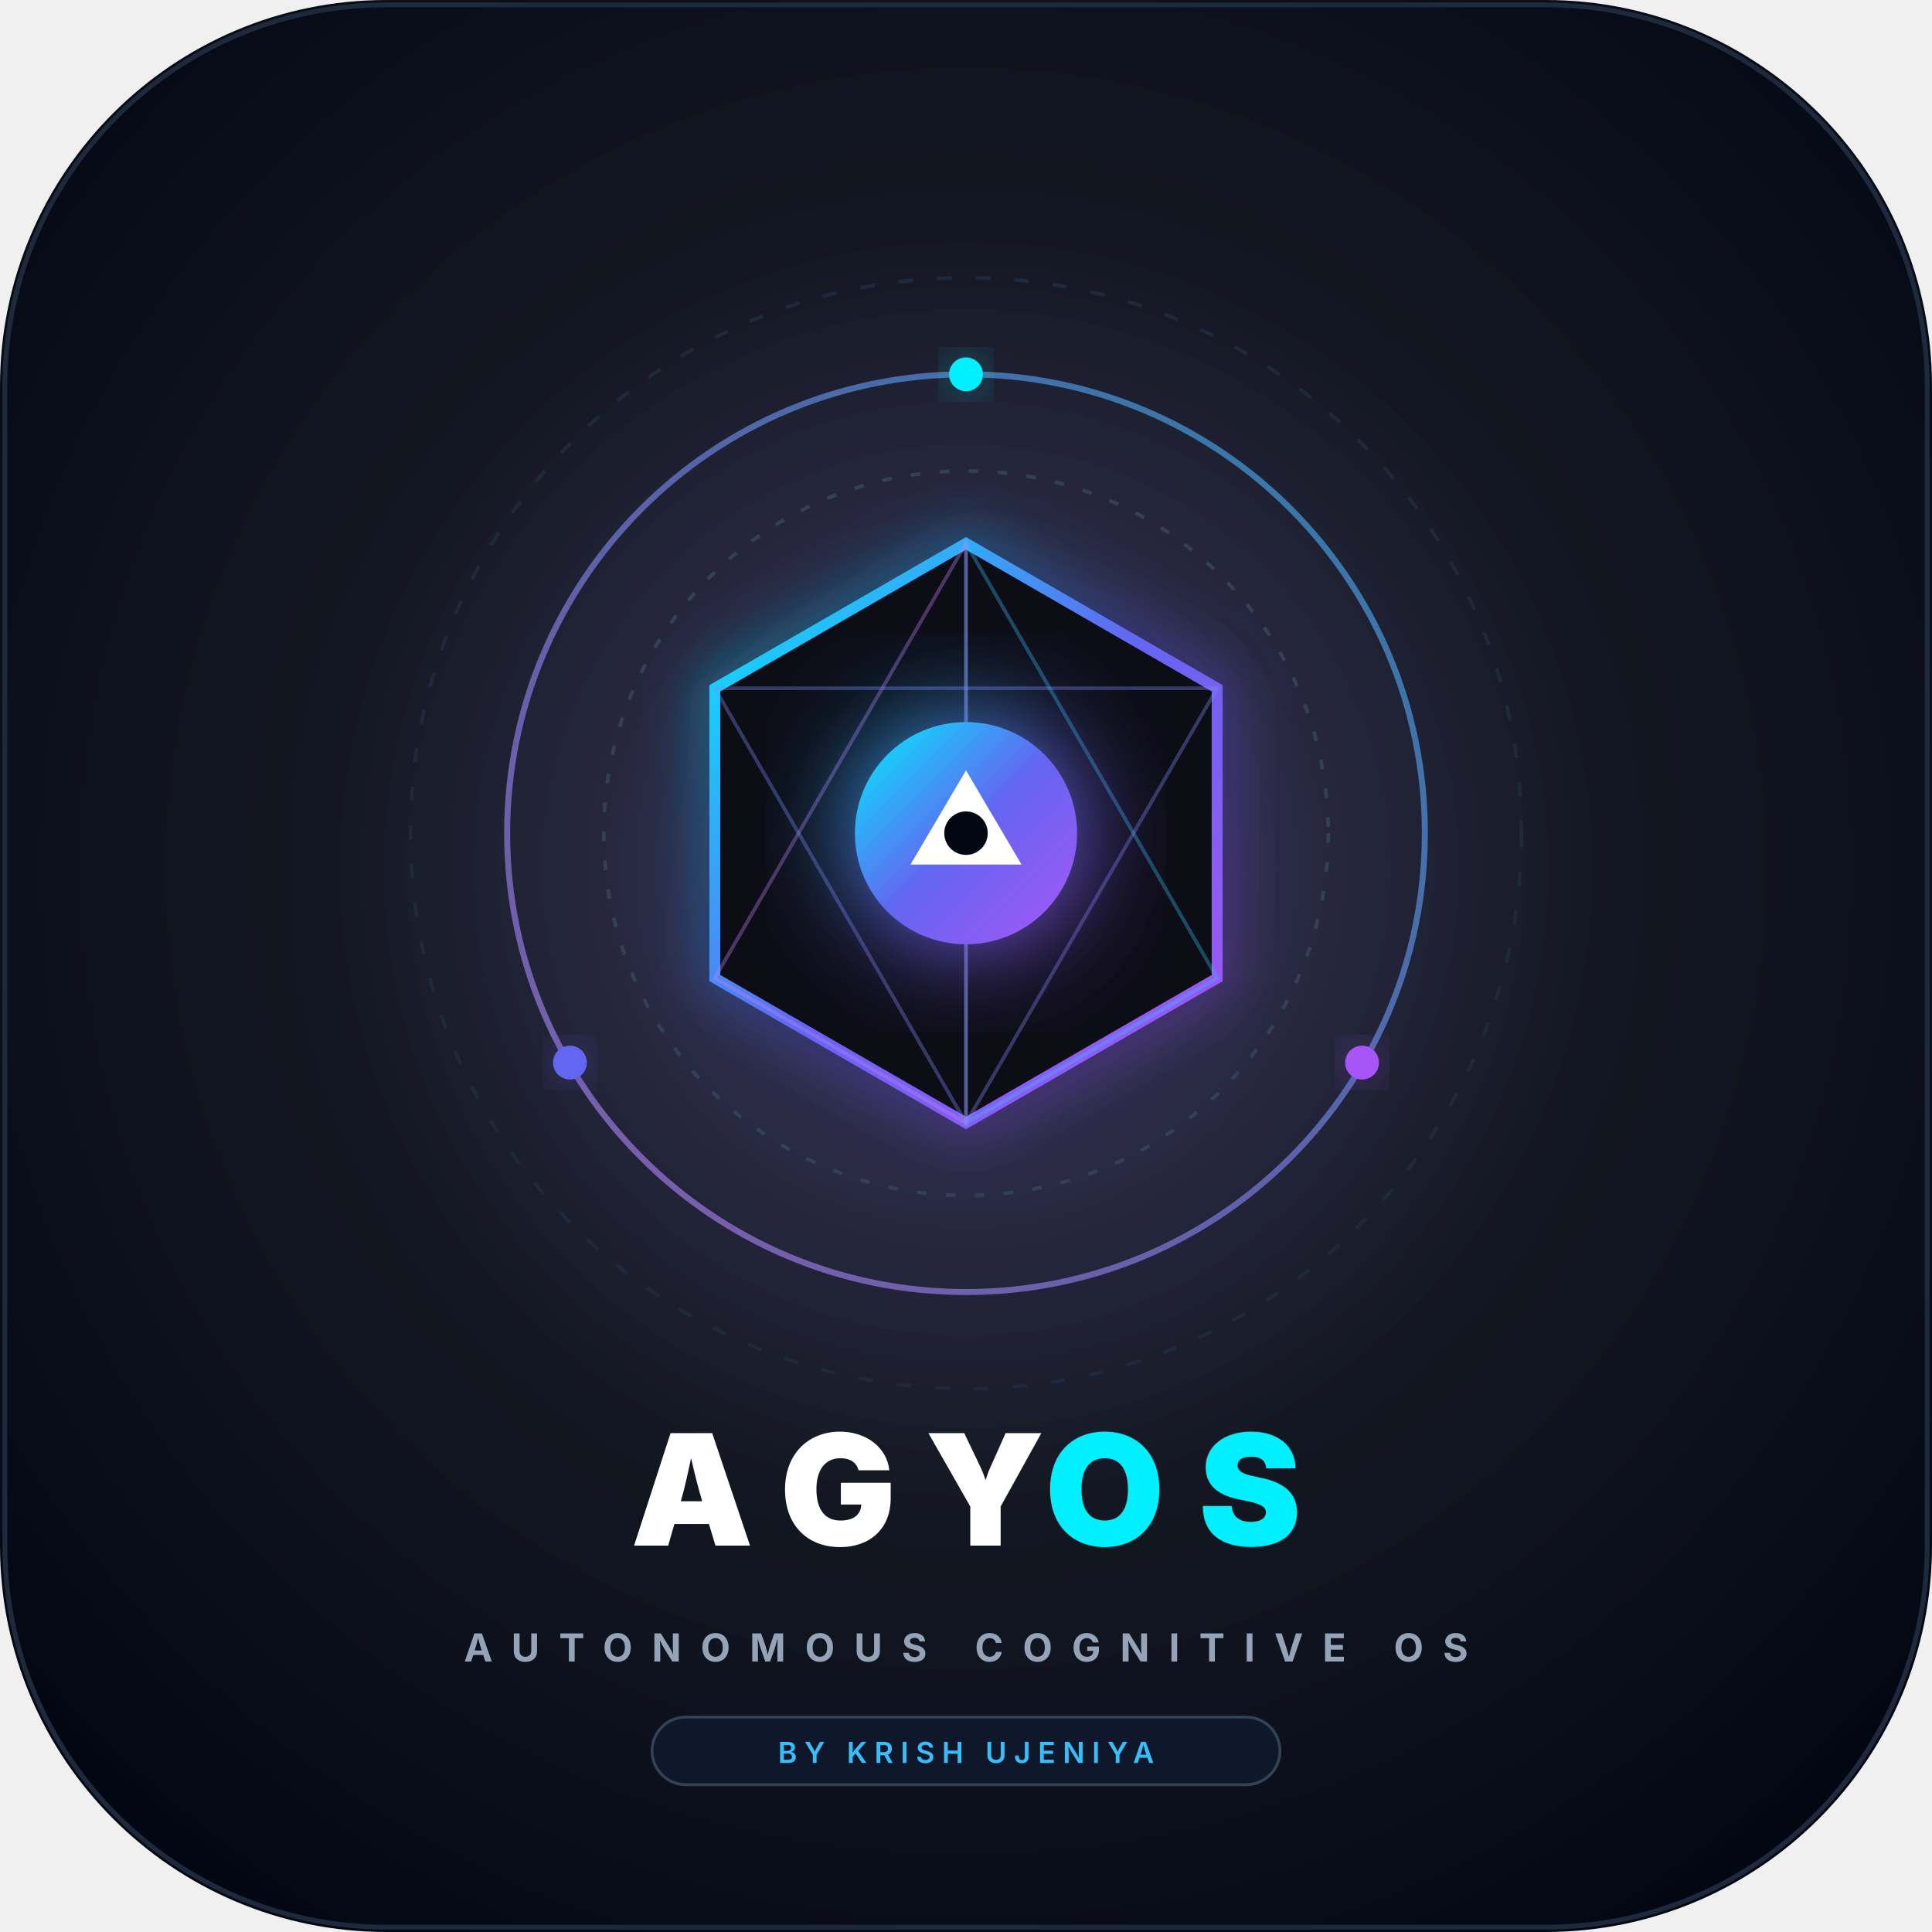
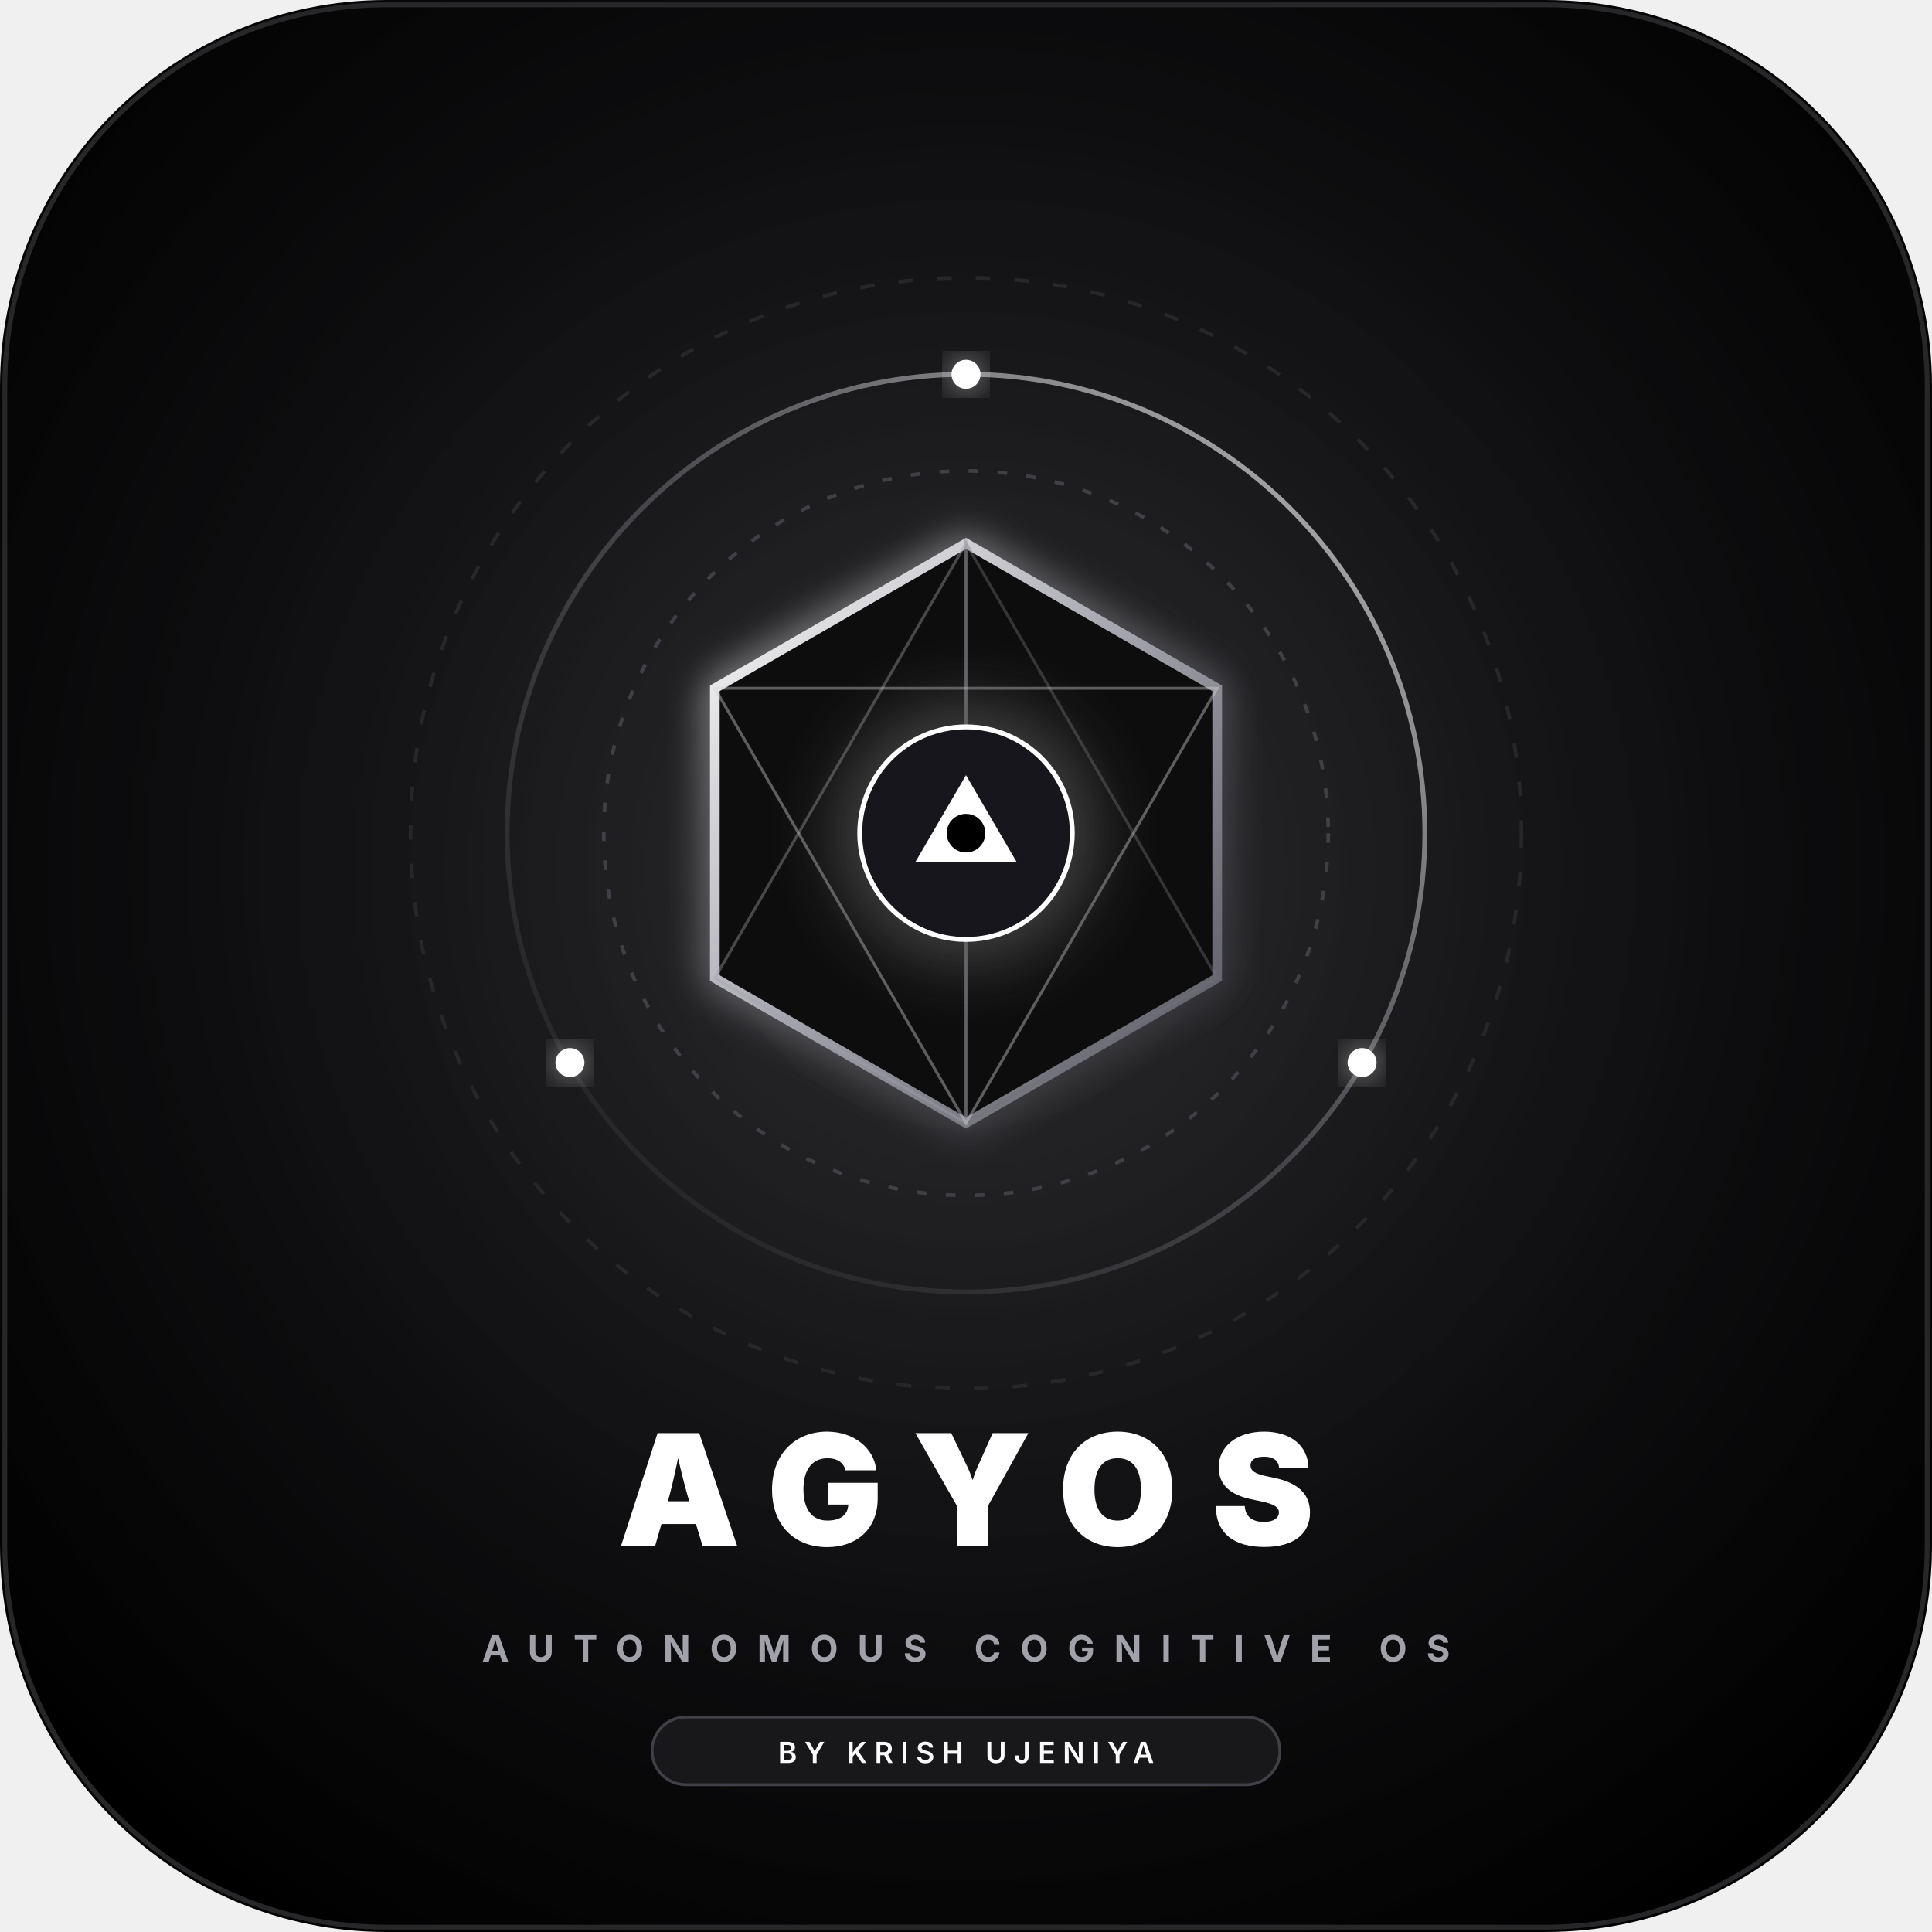
<svg xmlns="http://www.w3.org/2000/svg" viewBox="0 0 800 800" width="100%" height="100%">
  <defs>
-     <radialGradient id="bgGlow" cx="50%" cy="45%" r="65%">
-       <stop offset="0%" stop-color="#1E1B4B" stop-opacity="0.85" />
-       <stop offset="50%" stop-color="#0B0F19" stop-opacity="0.96" />
-       <stop offset="100%" stop-color="#030712" stop-opacity="1" />
+     <radialGradient id="monoBgGlow" cx="50%" cy="45%" r="65%">
+       <stop offset="0%" stop-color="#18181B" stop-opacity="0.9" />
+       <stop offset="60%" stop-color="#09090B" stop-opacity="0.98" />
+       <stop offset="100%" stop-color="#000000" stop-opacity="1" />
    </radialGradient>
-     <linearGradient id="cyanPurple" x1="0%" y1="0%" x2="100%" y2="100%">
-       <stop offset="0%" stop-color="#00F0FF" />
-       <stop offset="50%" stop-color="#6366F1" />
-       <stop offset="100%" stop-color="#A855F7" />
+     <linearGradient id="monoStroke" x1="0%" y1="0%" x2="100%" y2="100%">
+       <stop offset="0%" stop-color="#FFFFFF" />
+       <stop offset="50%" stop-color="#A1A1AA" />
+       <stop offset="100%" stop-color="#52525B" />
    </linearGradient>
-     <linearGradient id="glowRing" x1="100%" y1="0%" x2="0%" y2="100%">
-       <stop offset="0%" stop-color="#38BDF8" />
-       <stop offset="50%" stop-color="#818CF8" />
-       <stop offset="100%" stop-color="#C084FC" />
+     <linearGradient id="monoRing" x1="100%" y1="0%" x2="0%" y2="100%">
+       <stop offset="0%" stop-color="#FFFFFF" stop-opacity="0.8" />
+       <stop offset="50%" stop-color="#71717A" stop-opacity="0.5" />
+       <stop offset="100%" stop-color="#27272A" stop-opacity="0.3" />
    </linearGradient>
-     <filter id="softGlow" x="-30%" y="-30%" width="160%" height="160%">
-       <feGaussianBlur stdDeviation="12" result="blur" />
+     <filter id="whiteGlow" x="-30%" y="-30%" width="160%" height="160%">
+       <feGaussianBlur stdDeviation="8" result="blur" />
      <feMerge>
        <feMergeNode in="blur" />
        <feMergeNode in="SourceGraphic" />
      </feMerge>
    </filter>
-     <filter id="deepGlow" x="-40%" y="-40%" width="180%" height="180%">
-       <feGaussianBlur stdDeviation="22" result="blur2" />
+     <filter id="coreGlow" x="-40%" y="-40%" width="180%" height="180%">
+       <feGaussianBlur stdDeviation="16" result="blur2" />
      <feMerge>
        <feMergeNode in="blur2" />
        <feMergeNode in="SourceGraphic" />
      </feMerge>
    </filter>
  </defs>
-   <rect width="800" height="800" rx="160" fill="url(#bgGlow)" />
-   <rect width="796" height="796" x="2" y="2" rx="158" fill="none" stroke="#1E293B" stroke-width="2" />
+   <rect width="800" height="800" rx="160" fill="url(#monoBgGlow)" />
+   <rect width="796" height="796" x="2" y="2" rx="158" fill="none" stroke="#27272A" stroke-width="2" />
  <g transform="translate(400, 345)">
-     <circle r="230" fill="none" stroke="#1E293B" stroke-width="1.5" stroke-dasharray="6 10" />
-     <circle r="190" fill="none" stroke="url(#glowRing)" stroke-width="2.5" stroke-opacity="0.6" />
-     <circle r="150" fill="none" stroke="#334155" stroke-width="1.5" stroke-dasharray="4 8" />
-     <circle cx="0" cy="-190" r="7" fill="#00F0FF" filter="url(#softGlow)" />
-     <circle cx="164" cy="95" r="7" fill="#A855F7" filter="url(#softGlow)" />
-     <circle cx="-164" cy="95" r="7" fill="#6366F1" filter="url(#softGlow)" />
-     <polygon points="0,-120 104,-60 104,60 0,120 -104,60 -104,-60" fill="#0B0F19" stroke="url(#cyanPurple)" stroke-width="4.5" filter="url(#softGlow)" />
-     <polygon points="0,-120 0,120 104,60" fill="none" stroke="#38BDF8" stroke-width="1.5" stroke-opacity="0.35" />
-     <polygon points="0,-120 0,120 -104,60" fill="none" stroke="#C084FC" stroke-width="1.5" stroke-opacity="0.35" />
-     <polygon points="-104,-60 104,-60 0,120" fill="none" stroke="#818CF8" stroke-width="1.5" stroke-opacity="0.35" />
-     <circle r="46" fill="url(#cyanPurple)" filter="url(#deepGlow)" />
-     <polygon points="0,-26 23,13 -23,13" fill="#FFFFFF" />
-     <circle r="9" fill="#030712" />
+     <circle r="230" fill="none" stroke="#27272A" stroke-width="1.5" stroke-dasharray="6 10" />
+     <circle r="190" fill="none" stroke="url(#monoRing)" stroke-width="2" />
+     <circle r="150" fill="none" stroke="#3F3F46" stroke-width="1.5" stroke-dasharray="4 8" />
+     <circle cx="0" cy="-190" r="6" fill="#FFFFFF" filter="url(#whiteGlow)" />
+     <circle cx="164" cy="95" r="6" fill="#FFFFFF" filter="url(#whiteGlow)" />
+     <circle cx="-164" cy="95" r="6" fill="#FFFFFF" filter="url(#whiteGlow)" />
+     <polygon points="0,-120 104,-60 104,60 0,120 -104,60 -104,-60" fill="#09090B" stroke="url(#monoStroke)" stroke-width="4" filter="url(#whiteGlow)" />
+     <polygon points="0,-120 0,120 104,60" fill="none" stroke="#71717A" stroke-width="1.2" stroke-opacity="0.4" />
+     <polygon points="0,-120 0,120 -104,60" fill="none" stroke="#A1A1AA" stroke-width="1.2" stroke-opacity="0.4" />
+     <polygon points="-104,-60 104,-60 0,120" fill="none" stroke="#D4D4D8" stroke-width="1.2" stroke-opacity="0.4" />
+     <circle r="44" fill="#18181B" stroke="#FFFFFF" stroke-width="2" filter="url(#coreGlow)" />
+     <polygon points="0,-24 21,12 -21,12" fill="#FFFFFF" />
+     <circle r="8" fill="#000000" />
  </g>
  <text x="400" y="640" text-anchor="middle" font-family="-apple-system, BlinkMacSystemFont, 'SF Pro Display', 'Inter', 'Segoe UI', Roboto, sans-serif" font-size="64" font-weight="900" letter-spacing="14" fill="#FFFFFF">
-     AGY<tspan fill="#00F0FF">OS</tspan>
+     AGYOS
  </text>
-   <text x="400" y="688" text-anchor="middle" font-family="-apple-system, BlinkMacSystemFont, 'SF Pro Text', 'Inter', monospace" font-size="16" font-weight="700" letter-spacing="8" fill="#94A3B8">
+   <text x="400" y="688" text-anchor="middle" font-family="-apple-system, BlinkMacSystemFont, 'SF Pro Text', 'Inter', monospace" font-size="15" font-weight="700" letter-spacing="8" fill="#A1A1AA">
    AUTONOMOUS COGNITIVE OS
  </text>
  <g transform="translate(400, 725)">
-     <rect x="-130" y="-14" width="260" height="28" rx="14" fill="#0F172A" stroke="#334155" stroke-width="1.2" />
-     <text x="0" y="5" text-anchor="middle" font-family="-apple-system, BlinkMacSystemFont, 'SF Pro Text', 'Inter', sans-serif" font-size="12" font-weight="600" letter-spacing="3" fill="#38BDF8">
+     <rect x="-130" y="-14" width="260" height="28" rx="14" fill="#18181B" stroke="#3F3F46" stroke-width="1.2" />
+     <text x="0" y="5" text-anchor="middle" font-family="-apple-system, BlinkMacSystemFont, 'SF Pro Text', 'Inter', sans-serif" font-size="12" font-weight="600" letter-spacing="3" fill="#FAFAFA">
      BY KRISH UJENIYA
    </text>
  </g>
</svg>
